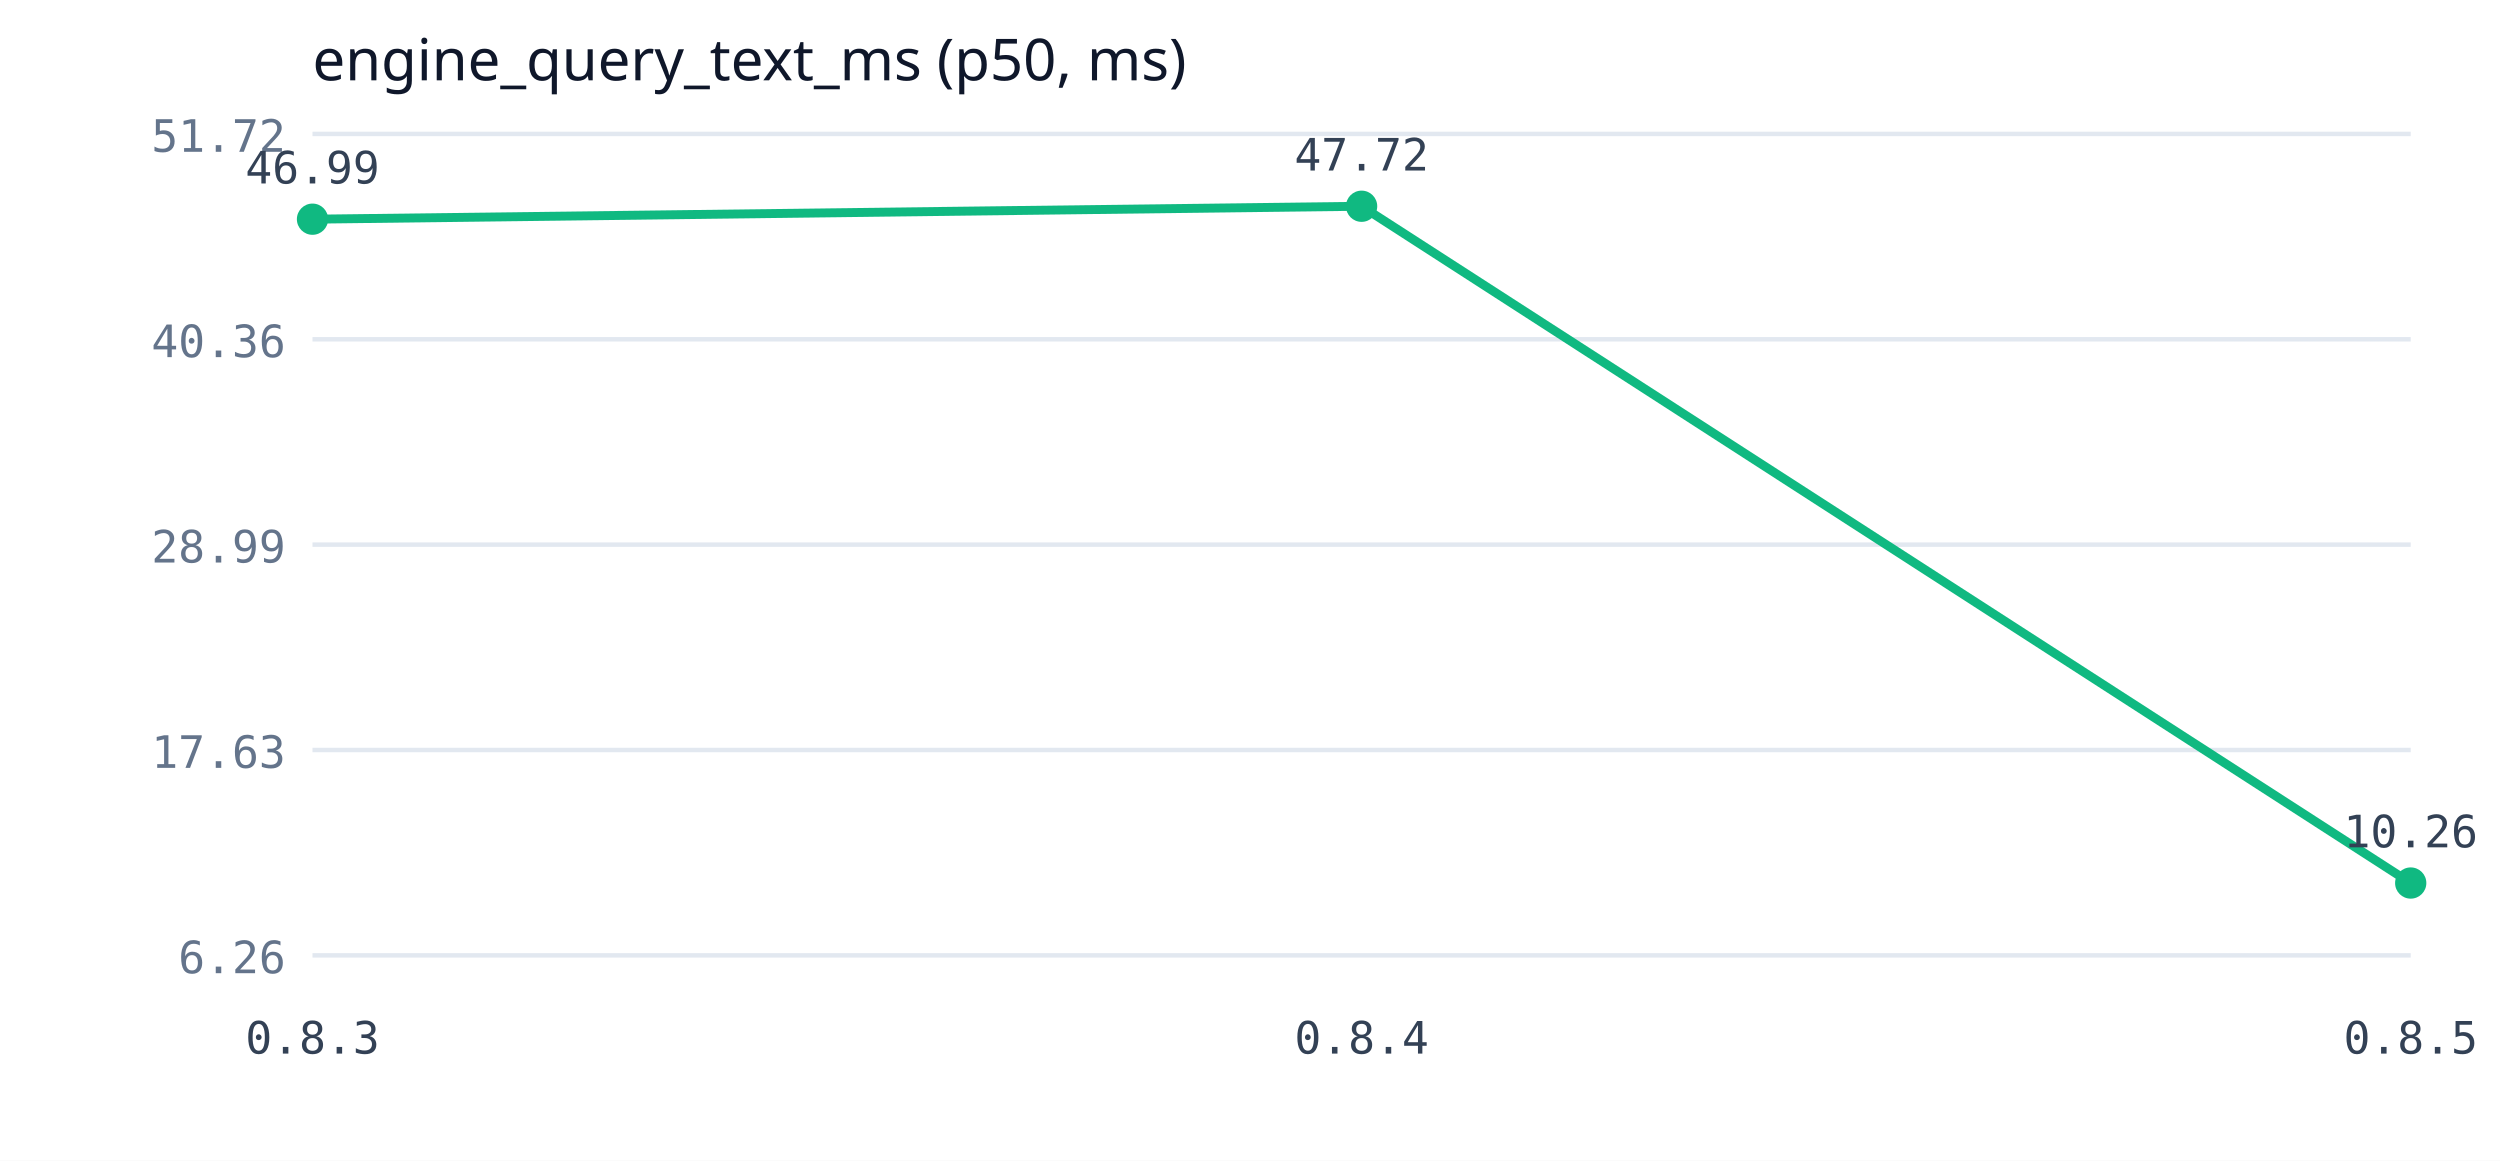
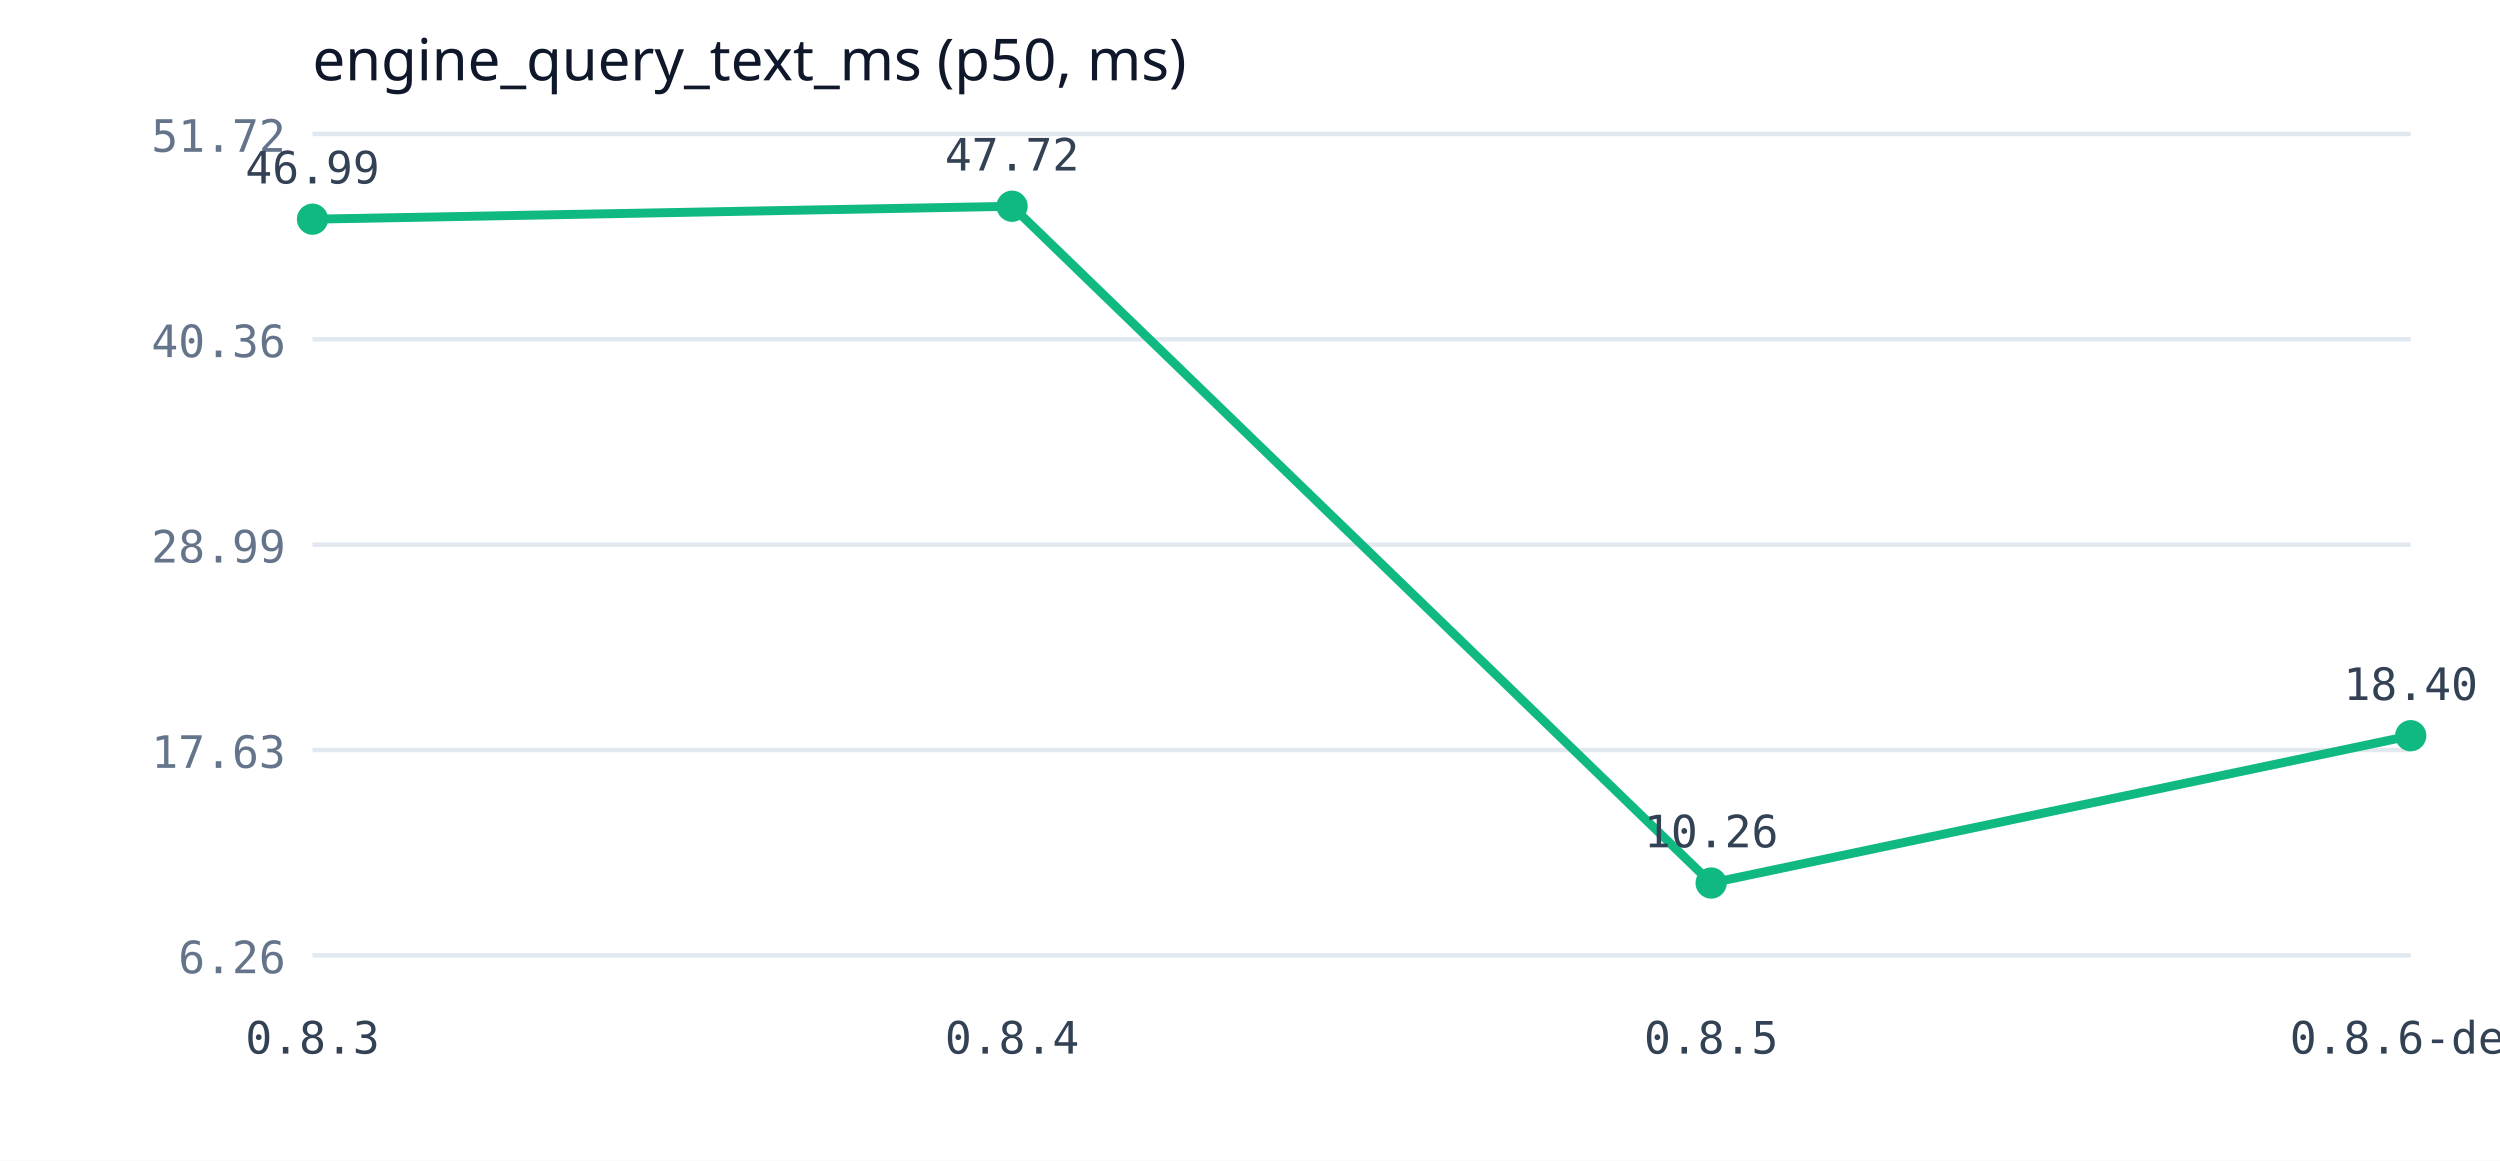
<svg xmlns="http://www.w3.org/2000/svg" width="560" height="260" viewBox="0 0 560 260">
  <rect width="560" height="260" fill="#ffffff" />
  <text x="70" y="18" font-family="Segoe UI" font-size="13" fill="#0f172a">engine_query_text_ms (p50, ms)</text>
  <line x1="70" y1="214" x2="540" y2="214" stroke="#e2e8f0" stroke-width="1" />
  <text x="64" y="218" font-family="Consolas" font-size="10" fill="#64748b" text-anchor="end">6.26</text>
  <line x1="70" y1="168" x2="540" y2="168" stroke="#e2e8f0" stroke-width="1" />
  <text x="64" y="172" font-family="Consolas" font-size="10" fill="#64748b" text-anchor="end">17.63</text>
  <line x1="70" y1="122" x2="540" y2="122" stroke="#e2e8f0" stroke-width="1" />
  <text x="64" y="126" font-family="Consolas" font-size="10" fill="#64748b" text-anchor="end">28.99</text>
  <line x1="70" y1="76" x2="540" y2="76" stroke="#e2e8f0" stroke-width="1" />
  <text x="64" y="80" font-family="Consolas" font-size="10" fill="#64748b" text-anchor="end">40.36</text>
  <line x1="70" y1="30" x2="540" y2="30" stroke="#e2e8f0" stroke-width="1" />
  <text x="64" y="34" font-family="Consolas" font-size="10" fill="#64748b" text-anchor="end">51.72</text>
-   <polyline points="70,49.1 305,46.2 540,197.8" fill="none" stroke="#10b981" stroke-width="2" />
+   <polyline points="70,49.1 226.7,46.2 383.3,197.8 540,164.8" fill="none" stroke="#10b981" stroke-width="2" />
  <circle cx="70" cy="49.1" r="3.5" fill="#10b981" />
  <text x="70" y="41.1" font-family="Consolas" font-size="10" fill="#334155" text-anchor="middle">46.99</text>
  <text x="70" y="236" font-family="Consolas" font-size="10" fill="#334155" text-anchor="middle">0.8.3</text>
-   <circle cx="305" cy="46.2" r="3.5" fill="#10b981" />
-   <text x="305" y="38.2" font-family="Consolas" font-size="10" fill="#334155" text-anchor="middle">47.72</text>
-   <text x="305" y="236" font-family="Consolas" font-size="10" fill="#334155" text-anchor="middle">0.8.4</text>
-   <circle cx="540" cy="197.8" r="3.5" fill="#10b981" />
-   <text x="540" y="189.8" font-family="Consolas" font-size="10" fill="#334155" text-anchor="middle">10.26</text>
-   <text x="540" y="236" font-family="Consolas" font-size="10" fill="#334155" text-anchor="middle">0.8.5</text>
+   <circle cx="226.7" cy="46.2" r="3.5" fill="#10b981" />
+   <text x="226.7" y="38.2" font-family="Consolas" font-size="10" fill="#334155" text-anchor="middle">47.72</text>
+   <text x="226.7" y="236" font-family="Consolas" font-size="10" fill="#334155" text-anchor="middle">0.8.4</text>
+   <circle cx="383.3" cy="197.8" r="3.5" fill="#10b981" />
+   <text x="383.3" y="189.8" font-family="Consolas" font-size="10" fill="#334155" text-anchor="middle">10.26</text>
+   <text x="383.3" y="236" font-family="Consolas" font-size="10" fill="#334155" text-anchor="middle">0.8.5</text>
+   <circle cx="540" cy="164.8" r="3.5" fill="#10b981" />
+   <text x="540" y="156.8" font-family="Consolas" font-size="10" fill="#334155" text-anchor="middle">18.40</text>
+   <text x="540" y="236" font-family="Consolas" font-size="10" fill="#334155" text-anchor="middle">0.8.6-dev</text>
</svg>
